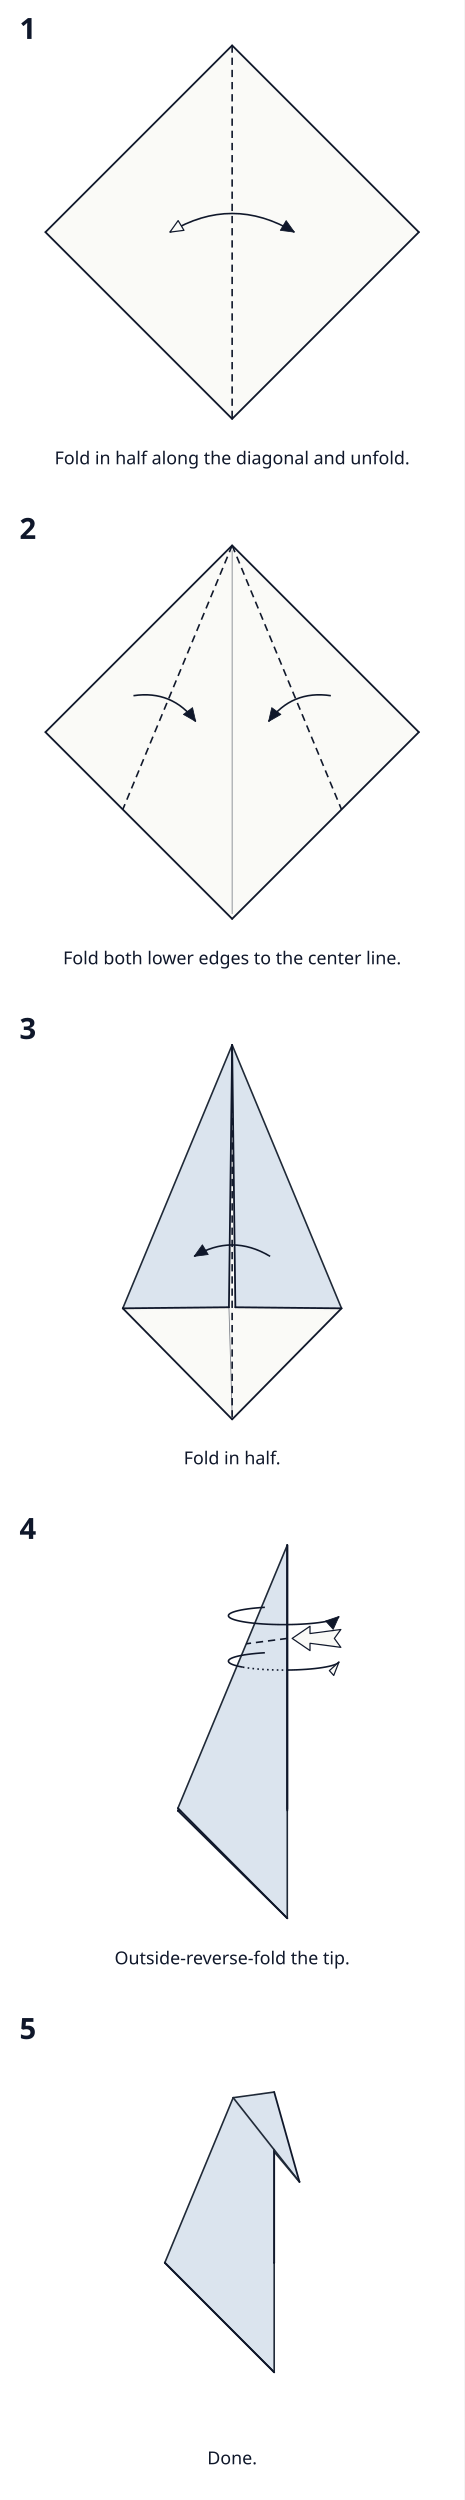
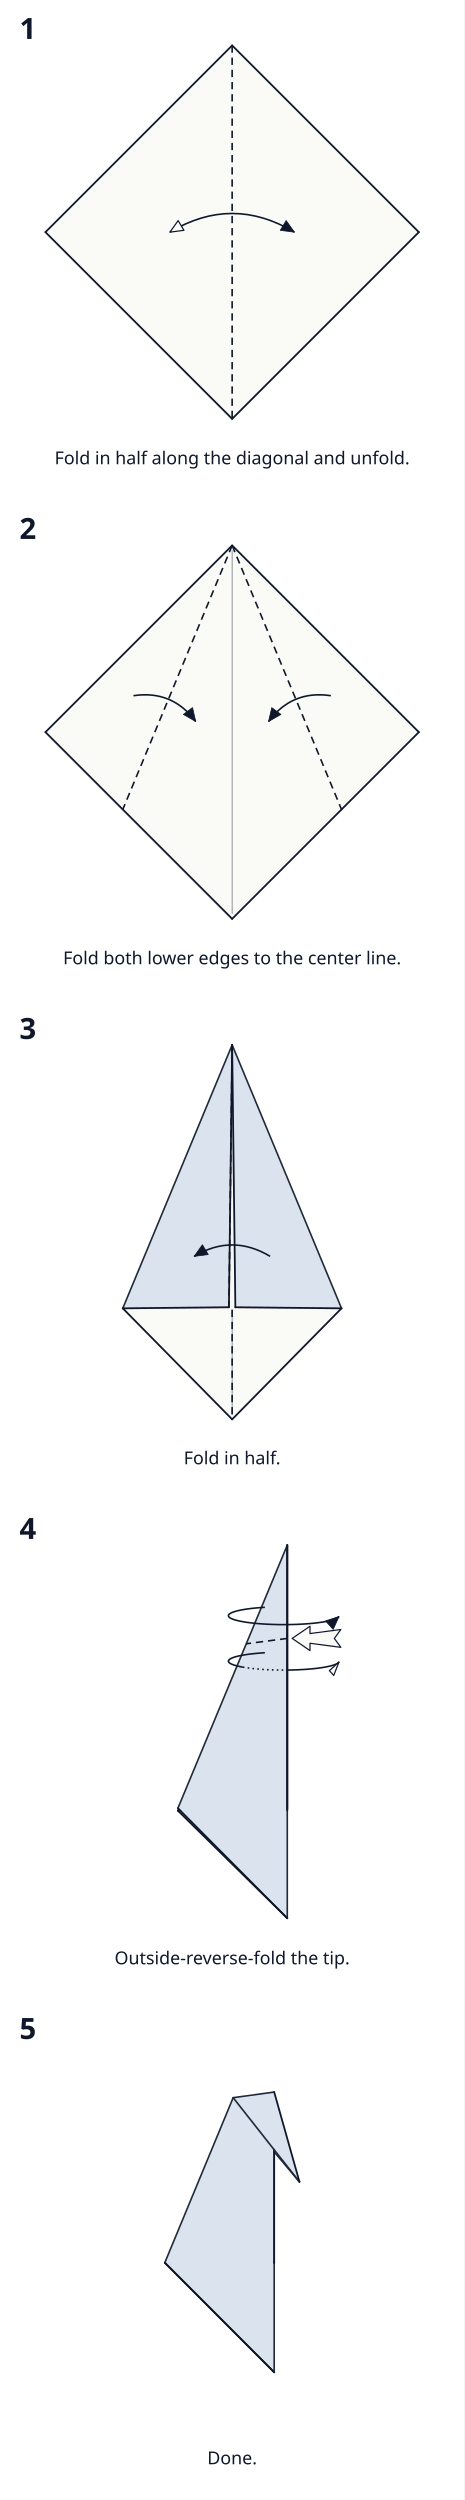
<svg xmlns="http://www.w3.org/2000/svg" width="572" height="3080" viewBox="0 0 572 3080" font-family="ui-sans-serif, system-ui, sans-serif">
  <rect width="572" height="3080" fill="white" />
  <g data-panel="1" transform="translate(0,0)">
    <g transform="translate(0,0)">
      <svg width="572" height="572" viewBox="0 0 572 572" font-family="ui-sans-serif, system-ui, sans-serif" x="0" y="0">
        <defs>
          <filter id="layerShadow" x="-20%" y="-20%" width="140%" height="140%">
            <feDropShadow dx="0" dy="1" stdDeviation="1.1" flood-color="#0f172a" flood-opacity="0.18" />
          </filter>
        </defs>
        <g data-layer="paper">
          <polygon points="286,56 56,286 286,516 516,286" fill="#fafaf7" stroke="none" filter="url(#layerShadow)" data-kind="face" data-face-index="0" />
        </g>
        <g data-layer="creases">
          <line class="crease-B" data-kind="crease" x1="286" y1="56" x2="56" y2="286" stroke="#0f172a" stroke-width="2.2" stroke-linecap="round" />
          <line class="crease-B" data-kind="crease" x1="56" y1="286" x2="286" y2="516" stroke="#0f172a" stroke-width="2.2" stroke-linecap="round" />
          <line class="crease-B" data-kind="crease" x1="286" y1="516" x2="516" y2="286" stroke="#0f172a" stroke-width="2.2" stroke-linecap="round" />
          <line class="crease-B" data-kind="crease" x1="516" y1="286" x2="286" y2="56" stroke="#0f172a" stroke-width="2.2" stroke-linecap="round" />
        </g>
        <g data-layer="annotations">
          <line data-kind="valley-line" data-statement="0" x1="286" y1="56" x2="286" y2="516" stroke="#0f172a" stroke-width="2" stroke-dasharray="9 6" stroke-linecap="butt" />
          <g data-kind="fold-and-unfold-arrow">
            <path d="M209.33,286 Q286,240 362.67,286" fill="none" stroke="#0f172a" stroke-width="2" />
            <polygon points="362.67,286 345.35,283.77 352.55,271.77" fill="#0f172a" stroke="#0f172a" stroke-width="1" stroke-linejoin="round" />
            <polygon points="209.33,286 219.45,271.77 226.65,283.77" fill="#fafaf7" stroke="#0f172a" stroke-width="1.5" stroke-linejoin="round" />
          </g>
        </g>
      </svg>
    </g>
    <text x="24" y="48" font-size="36" font-weight="700" fill="#0f172a">1</text>
    <text x="286" y="572" text-anchor="middle" font-size="22" fill="#0f172a">Fold in half along the diagonal and unfold.</text>
  </g>
  <g data-panel="2" transform="translate(0,616)">
    <g transform="translate(0,0)">
      <svg width="572" height="572" viewBox="0 0 572 572" font-family="ui-sans-serif, system-ui, sans-serif" x="0" y="0">
        <defs>
          <filter id="layerShadow" x="-20%" y="-20%" width="140%" height="140%">
            <feDropShadow dx="0" dy="1" stdDeviation="1.1" flood-color="#0f172a" flood-opacity="0.18" />
          </filter>
        </defs>
        <g data-layer="paper">
          <polygon points="286,56 56,286 286,516 516,286" fill="#fafaf7" stroke="none" filter="url(#layerShadow)" data-kind="face" data-face-index="0" />
        </g>
        <g data-layer="creases">
          <line class="crease-B" data-kind="crease" x1="286" y1="56" x2="56" y2="286" stroke="#0f172a" stroke-width="2.2" stroke-linecap="round" />
          <line class="crease-B" data-kind="crease" x1="56" y1="286" x2="286" y2="516" stroke="#0f172a" stroke-width="2.2" stroke-linecap="round" />
          <line class="crease-B" data-kind="crease" x1="286" y1="516" x2="516" y2="286" stroke="#0f172a" stroke-width="2.2" stroke-linecap="round" />
          <line class="crease-B" data-kind="crease" x1="516" y1="286" x2="286" y2="56" stroke="#0f172a" stroke-width="2.2" stroke-linecap="round" />
        </g>
        <g data-layer="annotations">
          <line data-kind="existing-crease" x1="286" y1="62" x2="286" y2="510" stroke="#0f172a" stroke-width="1" opacity="0.55" />
          <line data-kind="valley-line" data-statement="1" x1="286" y1="56" x2="420.73" y2="381.27" stroke="#0f172a" stroke-width="2" stroke-dasharray="9 6" stroke-linecap="butt" />
          <g data-kind="valley-arrow">
            <path d="M407.58,241.09 Q359.72,233.97 330.91,272.85" fill="none" stroke="#0f172a" stroke-width="2" />
            <polygon points="330.91,272.85 334.81,255.82 346.06,264.16" fill="#0f172a" stroke="#0f172a" stroke-width="1" stroke-linejoin="round" />
          </g>
          <line data-kind="valley-line" data-statement="2" x1="286" y1="56" x2="151.27" y2="381.27" stroke="#0f172a" stroke-width="2" stroke-dasharray="9 6" stroke-linecap="butt" />
          <g data-kind="valley-arrow">
            <path d="M164.42,241.09 Q212.28,233.97 241.09,272.85" fill="none" stroke="#0f172a" stroke-width="2" />
            <polygon points="241.09,272.85 225.94,264.16 237.19,255.82" fill="#0f172a" stroke="#0f172a" stroke-width="1" stroke-linejoin="round" />
          </g>
        </g>
      </svg>
    </g>
    <text x="24" y="48" font-size="36" font-weight="700" fill="#0f172a">2</text>
    <text x="286" y="572" text-anchor="middle" font-size="22" fill="#0f172a">Fold both lower edges to the center line.</text>
  </g>
  <g data-panel="3" transform="translate(0,1232)">
    <g transform="translate(0,0)">
      <svg width="572" height="572" viewBox="0 0 572 572" font-family="ui-sans-serif, system-ui, sans-serif" x="0" y="0">
        <defs>
          <filter id="layerShadow" x="-20%" y="-20%" width="140%" height="140%">
            <feDropShadow dx="0" dy="1" stdDeviation="1.1" flood-color="#0f172a" flood-opacity="0.18" />
          </filter>
        </defs>
        <g data-layer="paper">
          <polygon points="286,55.376 151.269,379.851 286,516.624" fill="#fafaf7" stroke="none" filter="url(#layerShadow)" data-kind="face" data-face-index="0" />
          <polygon points="286,55.376 286,516.624 420.731,379.851" fill="#fafaf7" stroke="none" filter="url(#layerShadow)" data-kind="face" data-face-index="1" />
          <polygon points="286,55.376 420.731,379.851 289.96,378.522" fill="#dbe4ee" stroke="none" filter="url(#layerShadow)" data-kind="face" data-face-index="2" />
          <polygon points="286,55.376 282.04,378.509 151.269,379.851" fill="#dbe4ee" stroke="none" filter="url(#layerShadow)" data-kind="face" data-face-index="3" />
        </g>
        <g data-layer="creases">
          <line class="crease-V" data-kind="crease" x1="286" y1="55.376" x2="151.269" y2="379.851" stroke="#1f2937" stroke-width="2" stroke-linecap="round" data-name="r" data-bel-name="r" data-crease-id="2" />
          <line class="crease-B" data-kind="crease" x1="151.269" y1="379.851" x2="286" y2="516.624" stroke="#0f172a" stroke-width="2.2" stroke-linecap="round" />
          <line class="crease-F" data-kind="crease" x1="286" y1="516.624" x2="286" y2="55.376" stroke="#0f172a" stroke-width="0" stroke-linecap="round" opacity="0" data-name="ac" data-bel-name="ac" data-crease-id="0" />
          <line class="crease-B" data-kind="crease" x1="286" y1="516.624" x2="420.731" y2="379.851" stroke="#0f172a" stroke-width="2.2" stroke-linecap="round" />
          <line class="crease-V" data-kind="crease" x1="420.731" y1="379.851" x2="286" y2="55.376" stroke="#1f2937" stroke-width="2" stroke-linecap="round" data-name="l" data-bel-name="l" data-crease-id="1" />
          <line class="crease-B" data-kind="crease" x1="420.731" y1="379.851" x2="289.96" y2="378.522" stroke="#0f172a" stroke-width="2.2" stroke-linecap="round" />
          <line class="crease-B" data-kind="crease" x1="289.96" y1="378.522" x2="286" y2="55.376" stroke="#0f172a" stroke-width="2.2" stroke-linecap="round" />
          <line class="crease-B" data-kind="crease" x1="286" y1="55.376" x2="282.04" y2="378.509" stroke="#0f172a" stroke-width="2.2" stroke-linecap="round" />
          <line class="crease-B" data-kind="crease" x1="282.04" y1="378.509" x2="151.269" y2="379.851" stroke="#0f172a" stroke-width="2.2" stroke-linecap="round" />
        </g>
        <g data-layer="annotations">
-           <line data-kind="existing-crease" x1="286" y1="510.61" x2="282.04" y2="378.51" stroke="#0f172a" stroke-width="1" opacity="0.55" />
-           <line data-kind="valley-line" data-statement="4" x1="286" y1="55.38" x2="286" y2="516.62" stroke="#0f172a" stroke-width="2" stroke-dasharray="9 6" stroke-linecap="butt" />
+           <line data-kind="existing-crease" x1="286" y1="510.61" x2="286" y2="381.52" stroke="#0f172a" stroke-width="1" opacity="0.55" />
+           <line data-kind="valley-line" data-statement="4" x1="286" y1="381.52" x2="286" y2="516.62" stroke="#0f172a" stroke-width="2" stroke-dasharray="9 6" stroke-linecap="butt" />
+           <line data-kind="valley-line" data-statement="4" x1="286" y1="55.38" x2="282.04" y2="378.51" stroke="#0f172a" stroke-width="2" stroke-dasharray="9 6" stroke-linecap="butt" />
          <g data-kind="valley-arrow">
            <path d="M332.78,315.82 Q286,287.75 239.22,315.81" fill="none" stroke="#0f172a" stroke-width="2" />
            <polygon points="239.22,315.81 249.34,301.58 256.54,313.58" fill="#0f172a" stroke="#0f172a" stroke-width="1" stroke-linejoin="round" />
          </g>
        </g>
      </svg>
    </g>
    <text x="24" y="48" font-size="36" font-weight="700" fill="#0f172a">3</text>
    <text x="286" y="572" text-anchor="middle" font-size="22" fill="#0f172a">Fold in half.</text>
  </g>
  <g data-panel="4" transform="translate(0,1848)">
    <g transform="translate(0,0)">
      <svg width="572" height="572" viewBox="0 0 572 572" font-family="ui-sans-serif, system-ui, sans-serif" x="0" y="0">
        <defs>
          <filter id="layerShadow" x="-20%" y="-20%" width="140%" height="140%">
            <feDropShadow dx="0" dy="1" stdDeviation="1.1" flood-color="#0f172a" flood-opacity="0.18" />
          </filter>
        </defs>
        <g data-layer="paper">
          <polygon points="353.92,55.62 219.189,382.759 353.92,515.271" fill="#fafaf7" stroke="none" filter="url(#layerShadow)" data-kind="face" data-face-index="0" />
          <polygon points="353.92,55.62 353.92,382.587 219.189,382.759" fill="#dbe4ee" stroke="none" filter="url(#layerShadow)" data-kind="face" data-face-index="1" />
          <polygon points="353.92,55.62 219.189,379.709 353.92,380.641" fill="#fafaf7" stroke="none" filter="url(#layerShadow)" data-kind="face" data-face-index="2" />
          <polygon points="353.92,55.62 353.92,515.271 219.189,379.709" fill="#dbe4ee" stroke="none" filter="url(#layerShadow)" data-kind="face" data-face-index="3" />
        </g>
        <g data-layer="creases">
          <line class="crease-V" data-kind="crease" x1="220.077" y1="380.603" x2="219.189" y2="382.759" stroke="#1f2937" stroke-width="2" stroke-linecap="round" data-name="r" data-bel-name="r" data-crease-id="2" />
          <line class="crease-B" data-kind="crease" x1="219.189" y1="382.759" x2="353.92" y2="515.271" stroke="#0f172a" stroke-width="2.2" stroke-linecap="round" />
          <line class="crease-V" data-kind="crease" x1="353.92" y1="515.271" x2="353.92" y2="55.62" stroke="#1f2937" stroke-width="2" stroke-linecap="round" data-crease-id="3" />
          <line class="crease-B" data-kind="crease" x1="353.92" y1="55.62" x2="353.92" y2="382.587" stroke="#0f172a" stroke-width="2.2" stroke-linecap="round" />
          <line class="crease-B" data-kind="crease" x1="222.217" y1="382.755" x2="219.189" y2="382.759" stroke="#0f172a" stroke-width="2.2" stroke-linecap="round" />
          <line class="crease-V" data-kind="crease" x1="353.92" y1="55.62" x2="219.189" y2="379.709" stroke="#1f2937" stroke-width="2" stroke-linecap="round" data-name="l" data-bel-name="l" data-crease-id="1" />
          <line class="crease-B" data-kind="crease" x1="353.92" y1="380.641" x2="353.92" y2="55.62" stroke="#0f172a" stroke-width="2.2" stroke-linecap="round" />
          <line class="crease-B" data-kind="crease" x1="353.92" y1="515.271" x2="219.189" y2="379.709" stroke="#0f172a" stroke-width="2.2" stroke-linecap="round" />
        </g>
        <g data-layer="annotations">
          <line data-kind="valley-line" data-statement="7" x1="353.92" y1="170.53" x2="303.4" y2="177.13" stroke="#0f172a" stroke-width="2" stroke-dasharray="9 6" stroke-linecap="butt" />
          <polygon data-kind="push-arrow" points="359.92,170.53 381.92,155.53 381.92,164.53 419.92,159.53 411.92,170.53 419.92,181.53 381.92,176.53 381.92,185.53" fill="#fafaf7" stroke="#0f172a" stroke-width="1.5" stroke-linejoin="round" />
          <g data-kind="valley-arrow">
            <path d="M326.31,132.19 L320.7,132.57 L315.31,133.03 L310.2,133.56 L305.4,134.16 L300.95,134.82 L296.89,135.55 L293.25,136.34 L290.05,137.17 L287.33,138.05 L285.1,138.96 L283.38,139.9 L282.19,140.86 L281.53,141.83 L281.42,142.81 L281.84,143.79 L282.81,144.76 L284.3,145.71 L286.31,146.63 L288.83,147.52 L291.82,148.37 L295.28,149.18 L299.16,149.93 L303.45,150.63 L308.1,151.26 L313.09,151.82 L318.36,152.31 L323.88,152.72 L329.61,153.05 L335.49,153.29 L341.49,153.45 L347.55,153.53 L353.63,153.51 L359.67,153.41 L365.64,153.23 L371.48,152.95 L377.15,152.6 L382.6,152.17 L387.79,151.66 L392.67,151.07 L397.22,150.42 L401.39,149.71 L405.14,148.94 L408.46,148.12 L411.31,147.25 L413.68,146.35 L415.53,145.42 L416.86,144.46 L417.66,143.49" fill="none" stroke="#0f172a" stroke-width="2" />
            <polygon points="417.66,143.49 410.49,159.41 401.1,149.03" fill="#0f172a" stroke="#0f172a" stroke-width="1" stroke-linejoin="round" />
          </g>
          <g data-kind="mountain-arrow">
            <path d="M326.31,188.19 L320.7,188.57 L315.31,189.03 L310.2,189.56 L305.4,190.16 L300.95,190.82 L296.89,191.55 L293.25,192.34 L290.05,193.17 L287.33,194.05 L285.1,194.96 L283.38,195.9 L282.19,196.86 L281.53,197.83 L281.42,198.81 L281.84,199.79 L282.81,200.76 L284.3,201.71 L286.31,202.63 L288.83,203.52 L291.82,204.37 L295.28,205.18 L299.16,205.93" fill="none" stroke="#0f172a" stroke-width="2" />
            <path d="M299.16,205.93 L303.45,206.63 L308.1,207.26 L313.09,207.82 L318.36,208.31 L323.88,208.72 L329.61,209.05 L335.49,209.29 L341.49,209.45 L347.55,209.53 L353.63,209.51" fill="none" stroke="#0f172a" stroke-width="2" stroke-dasharray="2 4" />
            <path d="M353.63,209.51 L359.67,209.41 L365.64,209.23 L371.48,208.95 L377.15,208.6 L382.6,208.17 L387.79,207.66 L392.67,207.07 L397.22,206.42 L401.39,205.71 L405.14,204.94 L408.46,204.12 L411.31,203.25 L413.68,202.35 L415.53,201.42 L416.86,200.46 L417.66,199.49" fill="none" stroke="#0f172a" stroke-width="2" />
            <polygon points="417.66,199.49 411.16,216.16 405.79,210.22" fill="#fafaf7" stroke="#0f172a" stroke-width="1.5" stroke-linejoin="round" />
          </g>
        </g>
      </svg>
    </g>
    <text x="24" y="48" font-size="36" font-weight="700" fill="#0f172a">4</text>
    <text x="286" y="572" text-anchor="middle" font-size="22" fill="#0f172a">Outside-reverse-fold the tip.</text>
  </g>
  <g data-panel="5" transform="translate(0,2464)">
    <g transform="translate(0,0)">
      <svg width="572" height="572" viewBox="0 0 572 572" font-family="ui-sans-serif, system-ui, sans-serif" x="0" y="0">
        <defs>
          <filter id="layerShadow" x="-20%" y="-20%" width="140%" height="140%">
            <feDropShadow dx="0" dy="1" stdDeviation="1.1" flood-color="#0f172a" flood-opacity="0.18" />
          </filter>
        </defs>
        <g data-layer="paper">
          <polygon points="368.95,224.056 337.788,113.401 287.264,126.918" fill="#fafaf7" stroke="none" filter="url(#layerShadow)" data-kind="face" data-face-index="0" />
          <polygon points="368.95,224.056 287.264,126.918 337.788,113.393" fill="#dbe4ee" stroke="none" filter="url(#layerShadow)" data-kind="face" data-face-index="1" />
          <polygon points="287.264,126.918 203.057,323.719 337.788,458.614 337.788,113.393" fill="#fafaf7" stroke="none" filter="url(#layerShadow)" data-kind="face" data-face-index="2" />
          <polygon points="337.788,113.401 337.788,323.871 203.057,323.719 287.264,126.918" fill="#dbe4ee" stroke="none" filter="url(#layerShadow)" data-kind="face" data-face-index="3" />
          <polygon points="287.264,120.355 203.057,323.628 337.788,323.753 337.788,113.393" fill="#fafaf7" stroke="none" filter="url(#layerShadow)" data-kind="face" data-face-index="4" />
          <polygon points="337.788,113.393 337.788,458.614 203.057,323.628 287.264,120.355" fill="#dbe4ee" stroke="none" filter="url(#layerShadow)" data-kind="face" data-face-index="5" />
          <polygon points="368.95,224.056 337.788,113.393 287.264,120.355" fill="#fafaf7" stroke="none" filter="url(#layerShadow)" data-kind="face" data-face-index="6" />
          <polygon points="368.95,224.056 287.264,120.355 337.788,113.393" fill="#dbe4ee" stroke="none" filter="url(#layerShadow)" data-kind="face" data-face-index="7" />
        </g>
        <g data-layer="creases">
          <line class="crease-V" data-kind="crease" x1="337.788" y1="186.999" x2="368.95" y2="224.056" stroke="#1f2937" stroke-width="2" stroke-linecap="round" data-name="r" data-bel-name="r" data-crease-id="2" />
          <line class="crease-V" data-kind="crease" x1="203.084" y1="323.656" x2="203.057" y2="323.719" stroke="#1f2937" stroke-width="2" stroke-linecap="round" data-name="r" data-bel-name="r" data-crease-id="2" />
          <line class="crease-B" data-kind="crease" x1="203.057" y1="323.719" x2="337.788" y2="458.614" stroke="#0f172a" stroke-width="2.2" stroke-linecap="round" />
          <line class="crease-V" data-kind="crease" x1="337.788" y1="458.614" x2="337.788" y2="184.495" stroke="#1f2937" stroke-width="2" stroke-linecap="round" data-crease-id="3" />
          <line class="crease-B" data-kind="crease" x1="337.788" y1="323.753" x2="337.788" y2="323.871" stroke="#0f172a" stroke-width="2.2" stroke-linecap="round" />
          <line class="crease-B" data-kind="crease" x1="203.148" y1="323.72" x2="203.057" y2="323.719" stroke="#0f172a" stroke-width="2.2" stroke-linecap="round" />
          <line class="crease-V" data-kind="crease" x1="287.264" y1="120.355" x2="203.057" y2="323.628" stroke="#1f2937" stroke-width="2" stroke-linecap="round" data-name="l" data-bel-name="l" data-crease-id="1" />
          <line class="crease-B" data-kind="crease" x1="337.788" y1="323.753" x2="337.788" y2="184.495" stroke="#0f172a" stroke-width="2.2" stroke-linecap="round" />
          <line class="crease-V" data-kind="crease" x1="337.788" y1="113.393" x2="287.264" y2="120.355" stroke="#1f2937" stroke-width="2" stroke-linecap="round" data-crease-id="4" />
          <line class="crease-B" data-kind="crease" x1="337.788" y1="458.614" x2="203.057" y2="323.628" stroke="#0f172a" stroke-width="2.2" stroke-linecap="round" />
          <line class="crease-V" data-kind="crease" x1="287.264" y1="120.355" x2="368.95" y2="224.056" stroke="#1f2937" stroke-width="2" stroke-linecap="round" data-name="l" data-bel-name="l" data-crease-id="1" />
          <line class="crease-B" data-kind="crease" x1="337.788" y1="113.393" x2="368.95" y2="224.056" stroke="#0f172a" stroke-width="2.2" stroke-linecap="round" />
        </g>
        <g data-layer="annotations" />
      </svg>
    </g>
    <text x="24" y="48" font-size="36" font-weight="700" fill="#0f172a">5</text>
    <text x="286" y="572" text-anchor="middle" font-size="22" fill="#0f172a">Done.</text>
  </g>
</svg>
